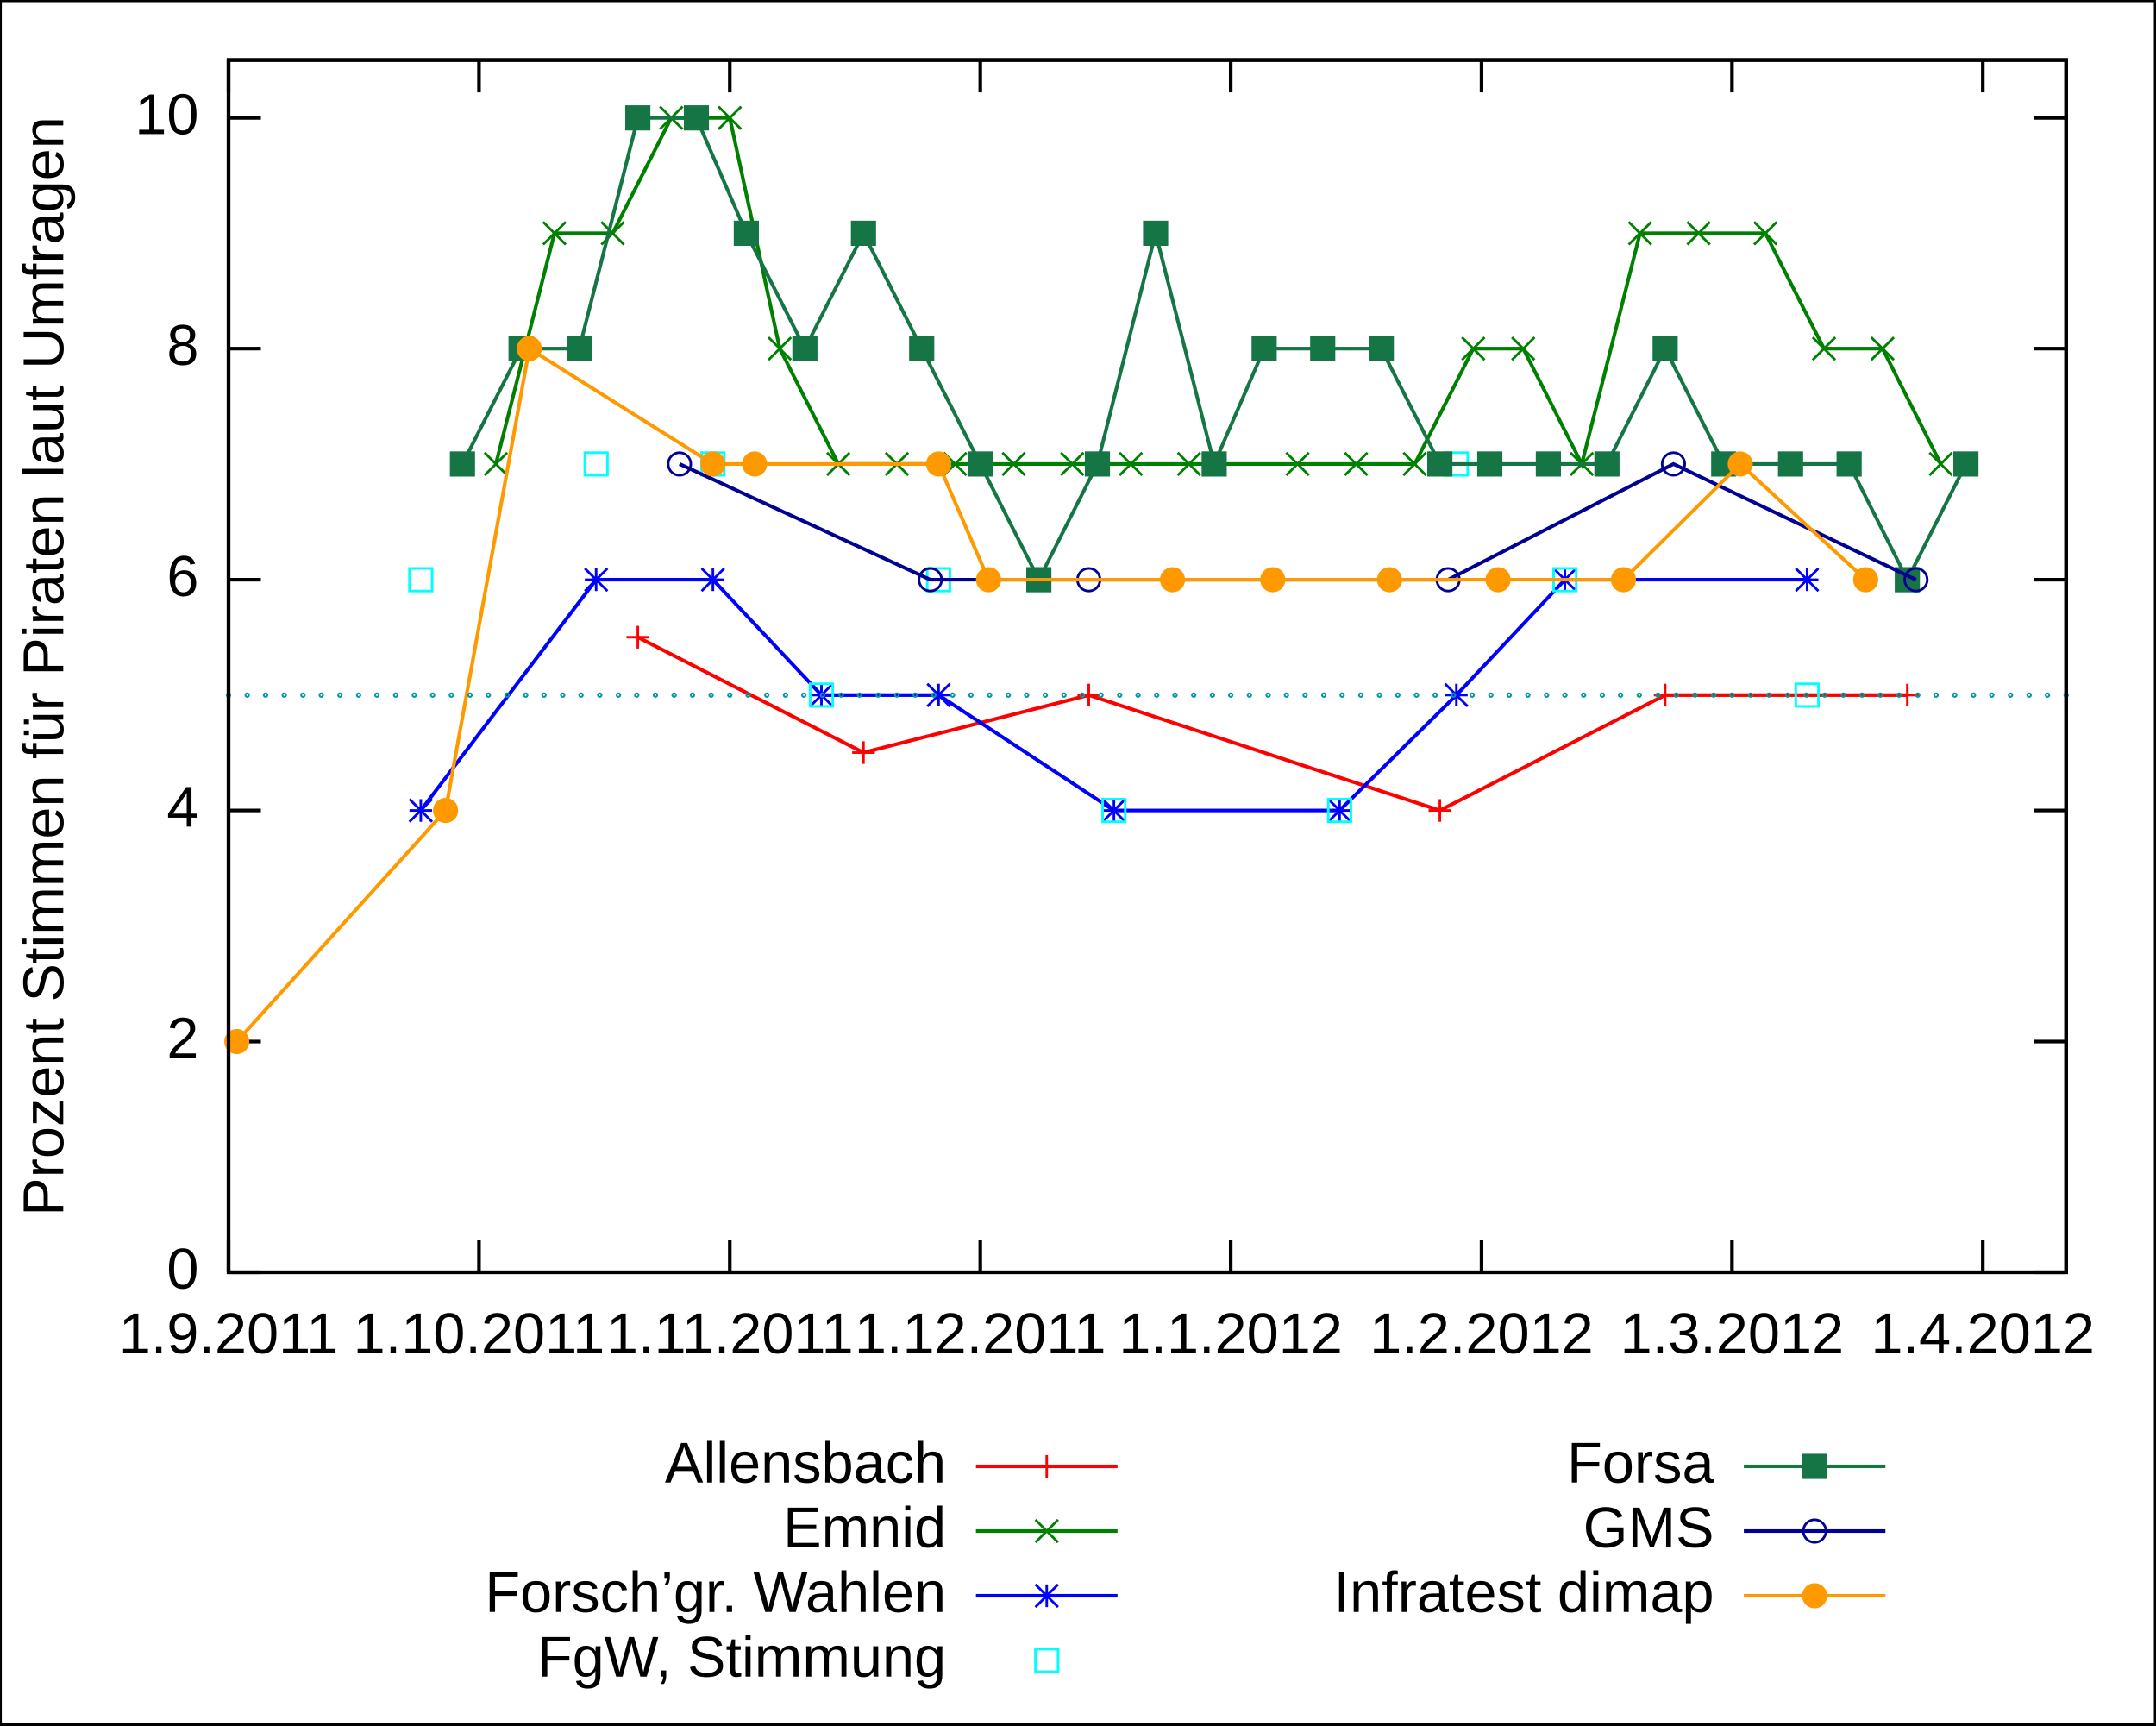
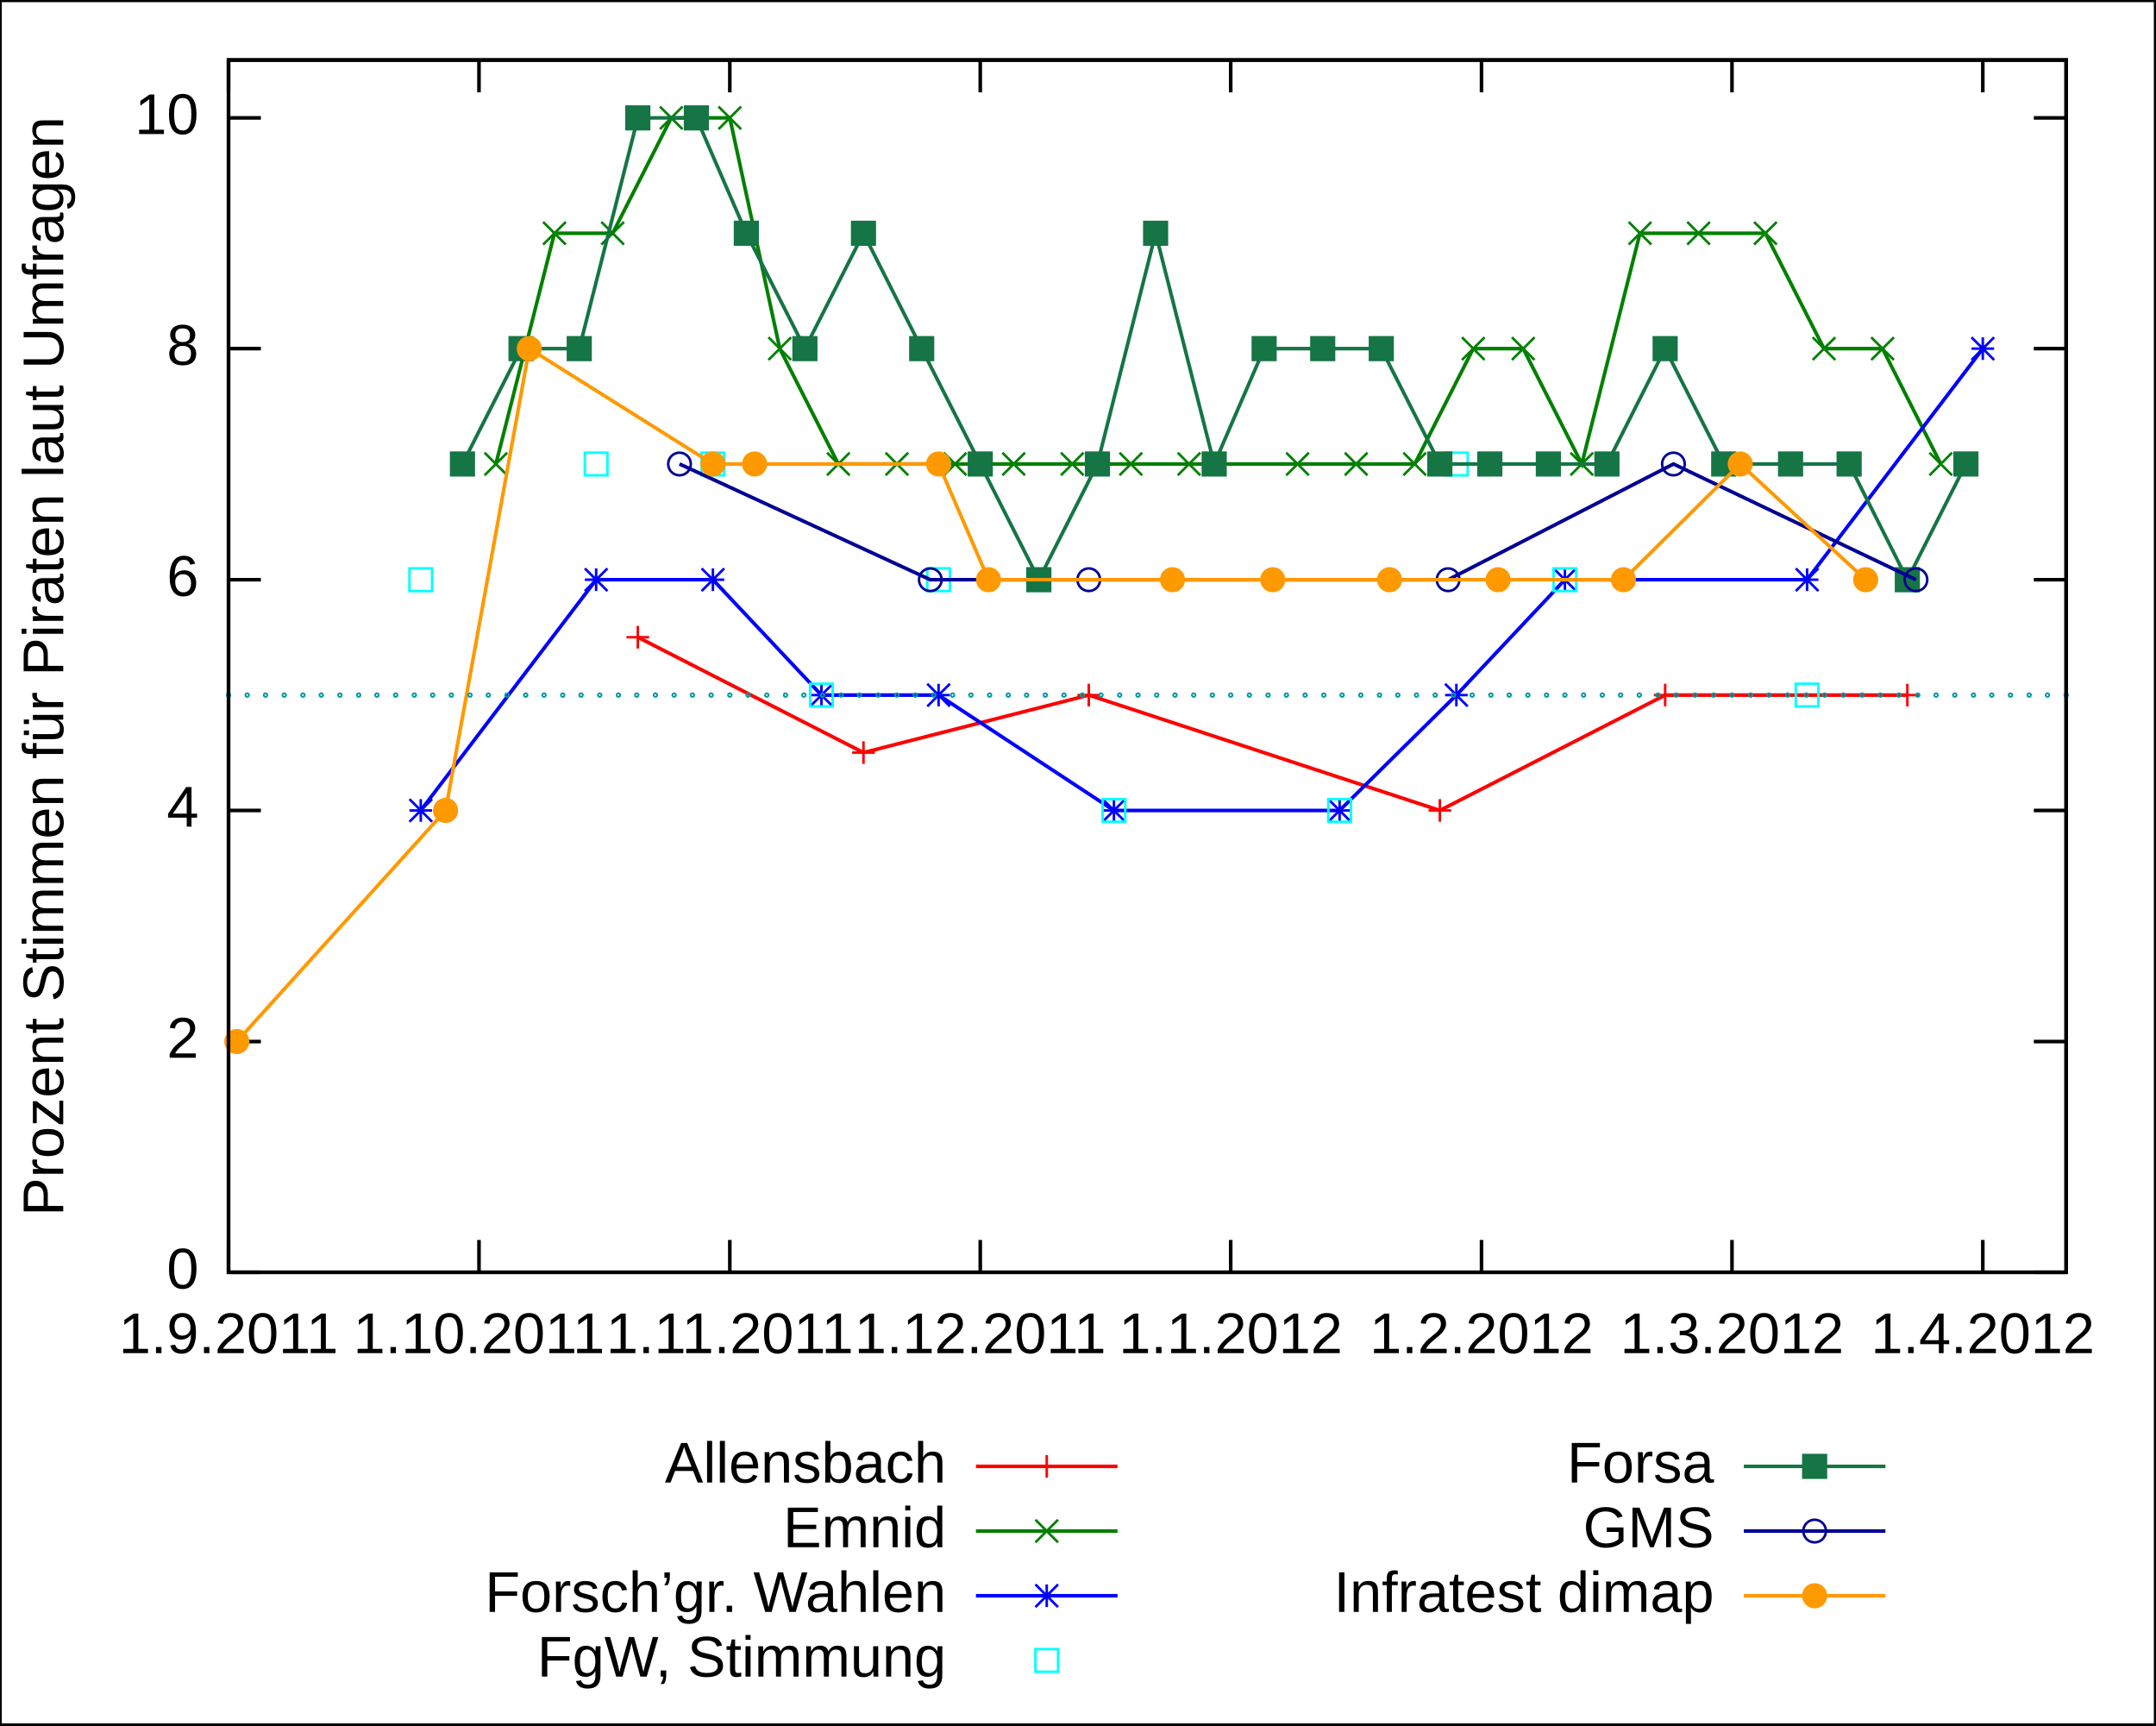
<svg xmlns="http://www.w3.org/2000/svg" xmlns:xlink="http://www.w3.org/1999/xlink" width="600" height="480" viewBox="0 0 600 480">
  <defs>
    <circle id="gpDot" r="0.5" stroke-width="0.5" />
    <path id="gpPt0" stroke-width="0.222" stroke="currentColor" d="M-1,0 h2 M0,-1 v2" />
    <path id="gpPt1" stroke-width="0.222" stroke="currentColor" d="M-1,-1 L1,1 M1,-1 L-1,1" />
    <path id="gpPt2" stroke-width="0.222" stroke="currentColor" d="M-1,0 L1,0 M0,-1 L0,1 M-1,-1 L1,1 M-1,1 L1,-1" />
    <rect id="gpPt3" stroke-width="0.222" stroke="currentColor" x="-1" y="-1" width="2" height="2" />
    <rect id="gpPt4" stroke-width="0.222" stroke="currentColor" fill="currentColor" x="-1" y="-1" width="2" height="2" />
    <circle id="gpPt5" stroke-width="0.222" stroke="currentColor" cx="0" cy="0" r="1" />
    <use xlink:href="#gpPt5" id="gpPt6" fill="currentColor" stroke="none" />
    <path id="gpPt7" stroke-width="0.222" stroke="currentColor" d="M0,-1.33 L-1.33,0.67 L1.33,0.67 z" />
    <use xlink:href="#gpPt7" id="gpPt8" fill="currentColor" stroke="none" />
    <use xlink:href="#gpPt7" id="gpPt9" stroke="currentColor" transform="rotate(180)" />
    <use xlink:href="#gpPt9" id="gpPt10" fill="currentColor" stroke="none" />
    <use xlink:href="#gpPt3" id="gpPt11" stroke="currentColor" transform="rotate(45)" />
    <use xlink:href="#gpPt11" id="gpPt12" fill="currentColor" stroke="none" />
  </defs>
  <g style="fill:none; color:white; stroke:currentColor; stroke-width:1.00; stroke-linecap:butt; stroke-linejoin:miter">
</g>
  <g style="fill:none; color:black; stroke:currentColor; stroke-width:1.00; stroke-linecap:butt; stroke-linejoin:miter">
    <g style="stroke:none; shape-rendering:crispEdges">
      <polygon fill="rgb(255, 255, 255)" points="0.0,480.0 599.9,480.0 599.9,0.1 0.0,0.1 " />
    </g>
    <path stroke="black" d="M0.0,480.0 L0.0,0.1 L599.9,0.1 L599.9,480.0 L0.0,480.0 M63.6,354.0 L72.6,354.0 M575.0,354.0    L566.0,354.0 " />
    <g transform="translate(55.3,358.5)" style="stroke:none; fill:black; font-family:Arial; font-size:12.00pt; text-anchor:end">
      <text> 0</text>
    </g>
    <path d="M63.6,289.8 L72.6,289.8 M575.0,289.8 L566.0,289.8 " />
    <g transform="translate(55.3,294.3)" style="stroke:none; fill:black; font-family:Arial; font-size:12.00pt; text-anchor:end">
      <text> 2</text>
    </g>
    <path d="M63.6,225.5 L72.6,225.5 M575.0,225.5 L566.0,225.5 " />
    <g transform="translate(55.3,230.0)" style="stroke:none; fill:black; font-family:Arial; font-size:12.00pt; text-anchor:end">
      <text> 4</text>
    </g>
    <path d="M63.6,161.3 L72.6,161.3 M575.0,161.3 L566.0,161.3 " />
    <g transform="translate(55.3,165.8)" style="stroke:none; fill:black; font-family:Arial; font-size:12.00pt; text-anchor:end">
      <text> 6</text>
    </g>
    <path d="M63.6,97.0 L72.6,97.0 M575.0,97.0 L566.0,97.0 " />
    <g transform="translate(55.3,101.5)" style="stroke:none; fill:black; font-family:Arial; font-size:12.00pt; text-anchor:end">
      <text> 8</text>
    </g>
    <path d="M63.6,32.8 L72.6,32.8 M575.0,32.8 L566.0,32.8 " />
    <g transform="translate(55.3,37.3)" style="stroke:none; fill:black; font-family:Arial; font-size:12.00pt; text-anchor:end">
      <text> 10</text>
    </g>
    <path d="M63.6,354.0 L63.6,345.0 M63.6,16.7 L63.6,25.7 " />
    <g transform="translate(63.6,376.5)" style="stroke:none; fill:black; font-family:Arial; font-size:12.00pt; text-anchor:middle">
      <text>1.9.2011</text>
    </g>
    <path d="M133.3,354.0 L133.3,345.0 M133.3,16.7 L133.3,25.7 " />
    <g transform="translate(133.3,376.5)" style="stroke:none; fill:black; font-family:Arial; font-size:12.00pt; text-anchor:middle">
      <text>1.10.2011</text>
    </g>
    <path d="M203.1,354.0 L203.1,345.0 M203.1,16.7 L203.1,25.7 " />
    <g transform="translate(203.1,376.5)" style="stroke:none; fill:black; font-family:Arial; font-size:12.00pt; text-anchor:middle">
      <text>1.11.2011</text>
    </g>
    <path d="M272.8,354.0 L272.8,345.0 M272.8,16.7 L272.8,25.7 " />
    <g transform="translate(272.8,376.5)" style="stroke:none; fill:black; font-family:Arial; font-size:12.00pt; text-anchor:middle">
      <text>1.12.2011</text>
    </g>
    <path d="M342.5,354.0 L342.5,345.0 M342.5,16.7 L342.5,25.7 " />
    <g transform="translate(342.5,376.5)" style="stroke:none; fill:black; font-family:Arial; font-size:12.00pt; text-anchor:middle">
      <text>1.1.2012</text>
    </g>
    <path d="M412.3,354.0 L412.3,345.0 M412.3,16.7 L412.3,25.7 " />
    <g transform="translate(412.3,376.5)" style="stroke:none; fill:black; font-family:Arial; font-size:12.00pt; text-anchor:middle">
      <text>1.2.2012</text>
    </g>
    <path d="M482.0,354.0 L482.0,345.0 M482.0,16.7 L482.0,25.7 " />
    <g transform="translate(482.0,376.5)" style="stroke:none; fill:black; font-family:Arial; font-size:12.00pt; text-anchor:middle">
      <text>1.3.2012</text>
    </g>
    <path d="M551.8,354.0 L551.8,345.0 M551.8,16.7 L551.8,25.7 " />
    <g transform="translate(551.8,376.5)" style="stroke:none; fill:black; font-family:Arial; font-size:12.00pt; text-anchor:middle">
      <text>1.4.2012</text>
    </g>
    <path d="M63.6,16.7 L63.6,354.0 L575.0,354.0 L575.0,16.7 L63.6,16.7 Z " />
    <g transform="translate(17.6,185.4) rotate(270)" style="stroke:none; fill:black; font-family:Arial; font-size:12.00pt; text-anchor:middle">
      <text>Prozent Stimmen für Piraten laut Umfragen</text>
    </g>
  </g>
  <g id="Plot_1">
    <g style="fill:none; color:red; stroke:currentColor; stroke-width:1.00; stroke-linecap:butt; stroke-linejoin:miter">
      <g transform="translate(263.3,412.5)" style="stroke:none; fill:black; font-family:Arial; font-size:12.00pt; text-anchor:end">
        <text>Allensbach</text>
      </g>
      <path d="M271.6,408.0 L311.0,408.0 M530.8,193.4 L463.4,193.4 L400.7,225.5 L303.0,193.4 L240.3,209.4 L177.5,177.3    " />
      <use xlink:href="#gpPt0" transform="translate(530.8,193.4) scale(3.15)" />
      <use xlink:href="#gpPt0" transform="translate(463.4,193.4) scale(3.15)" />
      <use xlink:href="#gpPt0" transform="translate(400.7,225.5) scale(3.15)" />
      <use xlink:href="#gpPt0" transform="translate(303.0,193.4) scale(3.15)" />
      <use xlink:href="#gpPt0" transform="translate(240.3,209.4) scale(3.15)" />
      <use xlink:href="#gpPt0" transform="translate(177.5,177.3) scale(3.15)" />
      <use xlink:href="#gpPt0" transform="translate(291.3,408.0) scale(3.15)" />
    </g>
  </g>
  <g id="Plot_2">
    <g style="fill:none; color:green; stroke:currentColor; stroke-width:1.00; stroke-linecap:butt; stroke-linejoin:miter">
      <g transform="translate(263.3,430.5)" style="stroke:none; fill:black; font-family:Arial; font-size:12.00pt; text-anchor:end">
        <text>Emnid</text>
      </g>
      <path d="M271.6,426.0 L311.0,426.0 M540.1,129.1 L523.9,97.0 L507.6,97.0 L491.3,64.9 L472.7,64.9 L456.4,64.9    L440.2,129.1 L423.9,97.0 L410.0,97.0 L393.7,129.1 L377.4,129.1 L361.1,129.1 L330.9,129.1 L314.7,129.1    L298.4,129.1 L282.1,129.1 L265.8,129.1 L249.6,129.1 L233.3,129.1 L217.0,97.0 L203.1,32.8 L186.8,32.8    L170.5,64.9 L154.3,64.9 L138.0,129.1 " />
      <use xlink:href="#gpPt1" transform="translate(540.1,129.1) scale(3.15)" />
      <use xlink:href="#gpPt1" transform="translate(523.9,97.0) scale(3.15)" />
      <use xlink:href="#gpPt1" transform="translate(507.6,97.0) scale(3.15)" />
      <use xlink:href="#gpPt1" transform="translate(491.3,64.9) scale(3.15)" />
      <use xlink:href="#gpPt1" transform="translate(472.7,64.9) scale(3.15)" />
      <use xlink:href="#gpPt1" transform="translate(456.4,64.9) scale(3.15)" />
      <use xlink:href="#gpPt1" transform="translate(440.2,129.1) scale(3.15)" />
      <use xlink:href="#gpPt1" transform="translate(423.9,97.0) scale(3.15)" />
      <use xlink:href="#gpPt1" transform="translate(410.0,97.0) scale(3.15)" />
      <use xlink:href="#gpPt1" transform="translate(393.7,129.1) scale(3.15)" />
      <use xlink:href="#gpPt1" transform="translate(377.4,129.1) scale(3.15)" />
      <use xlink:href="#gpPt1" transform="translate(361.1,129.1) scale(3.15)" />
      <use xlink:href="#gpPt1" transform="translate(330.9,129.1) scale(3.15)" />
      <use xlink:href="#gpPt1" transform="translate(314.7,129.1) scale(3.15)" />
      <use xlink:href="#gpPt1" transform="translate(298.4,129.1) scale(3.15)" />
      <use xlink:href="#gpPt1" transform="translate(282.1,129.1) scale(3.15)" />
      <use xlink:href="#gpPt1" transform="translate(265.8,129.1) scale(3.15)" />
      <use xlink:href="#gpPt1" transform="translate(249.6,129.1) scale(3.15)" />
      <use xlink:href="#gpPt1" transform="translate(233.3,129.1) scale(3.15)" />
      <use xlink:href="#gpPt1" transform="translate(217.0,97.0) scale(3.15)" />
      <use xlink:href="#gpPt1" transform="translate(203.1,32.8) scale(3.15)" />
      <use xlink:href="#gpPt1" transform="translate(186.8,32.8) scale(3.15)" />
      <use xlink:href="#gpPt1" transform="translate(170.5,64.9) scale(3.15)" />
      <use xlink:href="#gpPt1" transform="translate(154.3,64.9) scale(3.15)" />
      <use xlink:href="#gpPt1" transform="translate(138.0,129.1) scale(3.15)" />
      <use xlink:href="#gpPt1" transform="translate(291.3,426.0) scale(3.15)" />
    </g>
  </g>
  <g id="Plot_3">
    <g style="fill:none; color:blue; stroke:currentColor; stroke-width:1.00; stroke-linecap:butt; stroke-linejoin:miter">
      <g transform="translate(263.3,448.5)" style="stroke:none; fill:black; font-family:Arial; font-size:12.00pt; text-anchor:end">
        <text>Forsch’gr. Wahlen</text>
      </g>
-       <path d="M271.6,444.0 L311.0,444.0 M502.9,161.3 L435.5,161.3 L405.3,193.4 L372.8,225.5 L310.0,225.5 L261.2,193.4    L228.6,193.4 L198.4,161.3 L165.9,161.3 L117.1,225.5 " />
+       <path d="M271.6,444.0 L311.0,444.0 M551.8,97.0 L502.9,161.3 L435.5,161.3 L405.3,193.4 L372.8,225.5 L310.0,225.5    L261.2,193.4 L228.6,193.4 L198.4,161.3 L165.9,161.3 L117.1,225.5 " />
+       <use xlink:href="#gpPt2" transform="translate(551.8,97.0) scale(3.15)" />
      <use xlink:href="#gpPt2" transform="translate(502.9,161.3) scale(3.15)" />
      <use xlink:href="#gpPt2" transform="translate(435.5,161.3) scale(3.15)" />
      <use xlink:href="#gpPt2" transform="translate(405.3,193.4) scale(3.15)" />
      <use xlink:href="#gpPt2" transform="translate(372.8,225.5) scale(3.15)" />
      <use xlink:href="#gpPt2" transform="translate(310.0,225.5) scale(3.15)" />
      <use xlink:href="#gpPt2" transform="translate(261.2,193.4) scale(3.15)" />
      <use xlink:href="#gpPt2" transform="translate(228.6,193.4) scale(3.15)" />
      <use xlink:href="#gpPt2" transform="translate(198.4,161.3) scale(3.15)" />
      <use xlink:href="#gpPt2" transform="translate(165.9,161.3) scale(3.15)" />
      <use xlink:href="#gpPt2" transform="translate(117.1,225.5) scale(3.15)" />
      <use xlink:href="#gpPt2" transform="translate(291.3,444.0) scale(3.15)" />
    </g>
  </g>
  <g id="Plot_4">
    <g style="fill:none; color:cyan; stroke:currentColor; stroke-width:1.00; stroke-linecap:butt; stroke-linejoin:miter">
      <g transform="translate(263.3,466.5)" style="stroke:none; fill:black; font-family:Arial; font-size:12.00pt; text-anchor:end">
        <text>FgW, Stimmung</text>
      </g>
      <use xlink:href="#gpPt3" transform="translate(502.9,193.4) scale(3.15)" />
      <use xlink:href="#gpPt3" transform="translate(435.5,161.3) scale(3.15)" />
      <use xlink:href="#gpPt3" transform="translate(405.3,129.1) scale(3.15)" />
      <use xlink:href="#gpPt3" transform="translate(372.8,225.5) scale(3.15)" />
      <use xlink:href="#gpPt3" transform="translate(310.0,225.5) scale(3.15)" />
      <use xlink:href="#gpPt3" transform="translate(261.2,161.3) scale(3.15)" />
      <use xlink:href="#gpPt3" transform="translate(228.6,193.4) scale(3.15)" />
      <use xlink:href="#gpPt3" transform="translate(198.4,129.1) scale(3.15)" />
      <use xlink:href="#gpPt3" transform="translate(165.9,129.1) scale(3.15)" />
      <use xlink:href="#gpPt3" transform="translate(117.1,161.3) scale(3.15)" />
      <use xlink:href="#gpPt3" transform="translate(291.3,462.0) scale(3.15)" />
    </g>
  </g>
  <g id="Plot_5">
    <g style="fill:none; color:#157545; stroke:currentColor; stroke-width:1.00; stroke-linecap:butt; stroke-linejoin:miter">
      <g transform="translate(477.0,412.5)" style="stroke:none; fill:black; font-family:Arial; font-size:12.00pt; text-anchor:end">
        <text>Forsa</text>
      </g>
      <path d="M485.3,408.0 L524.7,408.0 M547.1,129.1 L530.8,161.3 L514.6,129.1 L498.3,129.1 L479.7,129.1 L463.4,97.0    L447.2,129.1 L430.9,129.1 L414.6,129.1 L400.7,129.1 L384.4,97.0 L368.1,97.0 L351.8,97.0 L337.9,129.1    L321.6,64.9 L305.4,129.1 L289.1,161.3 L272.8,129.1 L256.5,97.0 L240.3,64.9 L224.0,97.0 L207.7,64.9    L193.8,32.8 L177.5,32.8 L161.2,97.0 L145.0,97.0 L128.7,129.1 " />
      <use xlink:href="#gpPt4" transform="translate(547.1,129.1) scale(3.15)" />
      <use xlink:href="#gpPt4" transform="translate(530.8,161.3) scale(3.15)" />
      <use xlink:href="#gpPt4" transform="translate(514.6,129.1) scale(3.15)" />
      <use xlink:href="#gpPt4" transform="translate(498.3,129.1) scale(3.15)" />
      <use xlink:href="#gpPt4" transform="translate(479.7,129.1) scale(3.15)" />
      <use xlink:href="#gpPt4" transform="translate(463.4,97.0) scale(3.15)" />
      <use xlink:href="#gpPt4" transform="translate(447.2,129.1) scale(3.15)" />
      <use xlink:href="#gpPt4" transform="translate(430.9,129.1) scale(3.15)" />
      <use xlink:href="#gpPt4" transform="translate(414.6,129.1) scale(3.15)" />
      <use xlink:href="#gpPt4" transform="translate(400.7,129.1) scale(3.15)" />
      <use xlink:href="#gpPt4" transform="translate(384.4,97.0) scale(3.15)" />
      <use xlink:href="#gpPt4" transform="translate(368.1,97.0) scale(3.15)" />
      <use xlink:href="#gpPt4" transform="translate(351.8,97.0) scale(3.15)" />
      <use xlink:href="#gpPt4" transform="translate(337.9,129.1) scale(3.15)" />
      <use xlink:href="#gpPt4" transform="translate(321.6,64.9) scale(3.15)" />
      <use xlink:href="#gpPt4" transform="translate(305.4,129.1) scale(3.15)" />
      <use xlink:href="#gpPt4" transform="translate(289.1,161.3) scale(3.15)" />
      <use xlink:href="#gpPt4" transform="translate(272.8,129.1) scale(3.15)" />
      <use xlink:href="#gpPt4" transform="translate(256.5,97.0) scale(3.15)" />
      <use xlink:href="#gpPt4" transform="translate(240.3,64.9) scale(3.15)" />
      <use xlink:href="#gpPt4" transform="translate(224.0,97.0) scale(3.15)" />
      <use xlink:href="#gpPt4" transform="translate(207.7,64.9) scale(3.15)" />
      <use xlink:href="#gpPt4" transform="translate(193.8,32.8) scale(3.15)" />
      <use xlink:href="#gpPt4" transform="translate(177.5,32.8) scale(3.15)" />
      <use xlink:href="#gpPt4" transform="translate(161.2,97.0) scale(3.15)" />
      <use xlink:href="#gpPt4" transform="translate(145.0,97.0) scale(3.15)" />
      <use xlink:href="#gpPt4" transform="translate(128.7,129.1) scale(3.15)" />
      <use xlink:href="#gpPt4" transform="translate(505.0,408.0) scale(3.15)" />
    </g>
  </g>
  <g id="Plot_6">
    <g style="fill:none; color:#000094; stroke:currentColor; stroke-width:1.00; stroke-linecap:butt; stroke-linejoin:miter">
      <g transform="translate(477.0,430.5)" style="stroke:none; fill:black; font-family:Arial; font-size:12.00pt; text-anchor:end">
        <text>GMS</text>
      </g>
      <path d="M485.3,426.0 L524.7,426.0 M533.2,161.3 L465.7,129.1 L403.0,161.3 L303.0,161.3 L258.9,161.3 L189.1,129.1    " />
      <use xlink:href="#gpPt5" transform="translate(533.2,161.3) scale(3.15)" />
      <use xlink:href="#gpPt5" transform="translate(465.7,129.1) scale(3.15)" />
      <use xlink:href="#gpPt5" transform="translate(403.0,161.3) scale(3.15)" />
      <use xlink:href="#gpPt5" transform="translate(303.0,161.3) scale(3.15)" />
      <use xlink:href="#gpPt5" transform="translate(258.9,161.3) scale(3.15)" />
      <use xlink:href="#gpPt5" transform="translate(189.1,129.1) scale(3.15)" />
      <use xlink:href="#gpPt5" transform="translate(505.0,426.0) scale(3.15)" />
    </g>
  </g>
  <g id="Plot_7">
    <g style="fill:none; color:#FF9900; stroke:currentColor; stroke-width:1.00; stroke-linecap:butt; stroke-linejoin:miter">
      <g transform="translate(477.0,448.5)" style="stroke:none; fill:black; font-family:Arial; font-size:12.00pt; text-anchor:end">
        <text>Infratest dimap</text>
      </g>
      <path d="M485.3,444.0 L524.7,444.0 M519.2,161.3 L484.3,129.1 L451.8,161.3 L416.9,161.3 L386.7,161.3 L354.2,161.3    L326.3,161.3 L275.1,161.3 L261.2,129.1 L210.0,129.1 L198.4,129.1 L147.3,97.0 L124.0,225.5 L65.9,289.8    " />
      <use xlink:href="#gpPt6" transform="translate(519.2,161.3) scale(3.15)" />
      <use xlink:href="#gpPt6" transform="translate(484.3,129.1) scale(3.15)" />
      <use xlink:href="#gpPt6" transform="translate(451.8,161.3) scale(3.15)" />
      <use xlink:href="#gpPt6" transform="translate(416.9,161.3) scale(3.15)" />
      <use xlink:href="#gpPt6" transform="translate(386.7,161.3) scale(3.15)" />
      <use xlink:href="#gpPt6" transform="translate(354.2,161.3) scale(3.15)" />
      <use xlink:href="#gpPt6" transform="translate(326.3,161.3) scale(3.15)" />
      <use xlink:href="#gpPt6" transform="translate(275.1,161.3) scale(3.15)" />
      <use xlink:href="#gpPt6" transform="translate(261.2,129.1) scale(3.15)" />
      <use xlink:href="#gpPt6" transform="translate(210.0,129.1) scale(3.15)" />
      <use xlink:href="#gpPt6" transform="translate(198.4,129.1) scale(3.15)" />
      <use xlink:href="#gpPt6" transform="translate(147.3,97.0) scale(3.15)" />
      <use xlink:href="#gpPt6" transform="translate(124.0,225.5) scale(3.15)" />
      <use xlink:href="#gpPt6" transform="translate(65.9,289.8) scale(3.15)" />
      <use xlink:href="#gpPt6" transform="translate(505.0,444.0) scale(3.15)" />
    </g>
  </g>
  <g id="Plot_8">
    <g style="fill:none; color:#0099A1; stroke:currentColor; stroke-width:1.00; stroke-linecap:butt; stroke-linejoin:miter">
      <use xlink:href="#gpDot" x="63.6" y="193.4" />
      <use xlink:href="#gpDot" x="68.8" y="193.4" />
      <use xlink:href="#gpDot" x="73.9" y="193.4" />
      <use xlink:href="#gpDot" x="79.1" y="193.4" />
      <use xlink:href="#gpDot" x="84.3" y="193.4" />
      <use xlink:href="#gpDot" x="89.4" y="193.4" />
      <use xlink:href="#gpDot" x="94.6" y="193.4" />
      <use xlink:href="#gpDot" x="99.8" y="193.4" />
      <use xlink:href="#gpDot" x="104.9" y="193.4" />
      <use xlink:href="#gpDot" x="110.1" y="193.4" />
      <use xlink:href="#gpDot" x="115.3" y="193.4" />
      <use xlink:href="#gpDot" x="120.4" y="193.4" />
      <use xlink:href="#gpDot" x="125.6" y="193.4" />
      <use xlink:href="#gpDot" x="130.8" y="193.4" />
      <use xlink:href="#gpDot" x="135.9" y="193.4" />
      <use xlink:href="#gpDot" x="141.1" y="193.4" />
      <use xlink:href="#gpDot" x="146.3" y="193.4" />
      <use xlink:href="#gpDot" x="151.4" y="193.4" />
      <use xlink:href="#gpDot" x="156.6" y="193.4" />
      <use xlink:href="#gpDot" x="161.7" y="193.4" />
      <use xlink:href="#gpDot" x="166.9" y="193.4" />
      <use xlink:href="#gpDot" x="172.1" y="193.4" />
      <use xlink:href="#gpDot" x="177.2" y="193.4" />
      <use xlink:href="#gpDot" x="182.4" y="193.4" />
      <use xlink:href="#gpDot" x="187.6" y="193.4" />
      <use xlink:href="#gpDot" x="192.7" y="193.4" />
      <use xlink:href="#gpDot" x="197.9" y="193.4" />
      <use xlink:href="#gpDot" x="203.1" y="193.4" />
      <use xlink:href="#gpDot" x="208.2" y="193.4" />
      <use xlink:href="#gpDot" x="213.4" y="193.4" />
      <use xlink:href="#gpDot" x="218.6" y="193.4" />
      <use xlink:href="#gpDot" x="223.7" y="193.4" />
      <use xlink:href="#gpDot" x="228.9" y="193.4" />
      <use xlink:href="#gpDot" x="234.1" y="193.4" />
      <use xlink:href="#gpDot" x="239.2" y="193.4" />
      <use xlink:href="#gpDot" x="244.4" y="193.4" />
      <use xlink:href="#gpDot" x="249.6" y="193.4" />
      <use xlink:href="#gpDot" x="254.7" y="193.4" />
      <use xlink:href="#gpDot" x="259.9" y="193.4" />
      <use xlink:href="#gpDot" x="265.1" y="193.4" />
      <use xlink:href="#gpDot" x="270.2" y="193.4" />
      <use xlink:href="#gpDot" x="275.4" y="193.4" />
      <use xlink:href="#gpDot" x="280.6" y="193.4" />
      <use xlink:href="#gpDot" x="285.7" y="193.4" />
      <use xlink:href="#gpDot" x="290.9" y="193.4" />
      <use xlink:href="#gpDot" x="296.1" y="193.4" />
      <use xlink:href="#gpDot" x="301.2" y="193.4" />
      <use xlink:href="#gpDot" x="306.4" y="193.4" />
      <use xlink:href="#gpDot" x="311.6" y="193.4" />
      <use xlink:href="#gpDot" x="316.7" y="193.4" />
      <use xlink:href="#gpDot" x="321.9" y="193.4" />
      <use xlink:href="#gpDot" x="327.0" y="193.4" />
      <use xlink:href="#gpDot" x="332.2" y="193.4" />
      <use xlink:href="#gpDot" x="337.4" y="193.4" />
      <use xlink:href="#gpDot" x="342.5" y="193.4" />
      <use xlink:href="#gpDot" x="347.7" y="193.4" />
      <use xlink:href="#gpDot" x="352.9" y="193.4" />
      <use xlink:href="#gpDot" x="358.0" y="193.4" />
      <use xlink:href="#gpDot" x="363.2" y="193.4" />
      <use xlink:href="#gpDot" x="368.4" y="193.4" />
      <use xlink:href="#gpDot" x="373.5" y="193.4" />
      <use xlink:href="#gpDot" x="378.7" y="193.4" />
      <use xlink:href="#gpDot" x="383.9" y="193.4" />
      <use xlink:href="#gpDot" x="389.0" y="193.4" />
      <use xlink:href="#gpDot" x="394.2" y="193.4" />
      <use xlink:href="#gpDot" x="399.4" y="193.4" />
      <use xlink:href="#gpDot" x="404.5" y="193.4" />
      <use xlink:href="#gpDot" x="409.7" y="193.4" />
      <use xlink:href="#gpDot" x="414.9" y="193.4" />
      <use xlink:href="#gpDot" x="420.0" y="193.4" />
      <use xlink:href="#gpDot" x="425.2" y="193.4" />
      <use xlink:href="#gpDot" x="430.4" y="193.4" />
      <use xlink:href="#gpDot" x="435.5" y="193.4" />
      <use xlink:href="#gpDot" x="440.7" y="193.4" />
      <use xlink:href="#gpDot" x="445.9" y="193.4" />
      <use xlink:href="#gpDot" x="451.0" y="193.4" />
      <use xlink:href="#gpDot" x="456.2" y="193.4" />
      <use xlink:href="#gpDot" x="461.4" y="193.4" />
      <use xlink:href="#gpDot" x="466.5" y="193.4" />
      <use xlink:href="#gpDot" x="471.7" y="193.4" />
      <use xlink:href="#gpDot" x="476.9" y="193.4" />
      <use xlink:href="#gpDot" x="482.0" y="193.4" />
      <use xlink:href="#gpDot" x="487.2" y="193.4" />
      <use xlink:href="#gpDot" x="492.3" y="193.4" />
      <use xlink:href="#gpDot" x="497.5" y="193.4" />
      <use xlink:href="#gpDot" x="502.7" y="193.4" />
      <use xlink:href="#gpDot" x="507.8" y="193.4" />
      <use xlink:href="#gpDot" x="513.0" y="193.4" />
      <use xlink:href="#gpDot" x="518.2" y="193.4" />
      <use xlink:href="#gpDot" x="523.3" y="193.4" />
      <use xlink:href="#gpDot" x="528.5" y="193.4" />
      <use xlink:href="#gpDot" x="533.7" y="193.4" />
      <use xlink:href="#gpDot" x="538.8" y="193.4" />
      <use xlink:href="#gpDot" x="544.0" y="193.4" />
      <use xlink:href="#gpDot" x="549.2" y="193.4" />
      <use xlink:href="#gpDot" x="554.3" y="193.4" />
      <use xlink:href="#gpDot" x="559.5" y="193.4" />
      <use xlink:href="#gpDot" x="564.7" y="193.4" />
      <use xlink:href="#gpDot" x="569.8" y="193.4" />
      <use xlink:href="#gpDot" x="575.0" y="193.4" />
    </g>
  </g>
  <g style="fill:none; color:black; stroke:currentColor; stroke-width:1.00; stroke-linecap:butt; stroke-linejoin:miter">
    <path d="M63.6,16.7 L63.6,354.0 L575.0,354.0 L575.0,16.7 L63.6,16.7 Z " />
  </g>
</svg>
